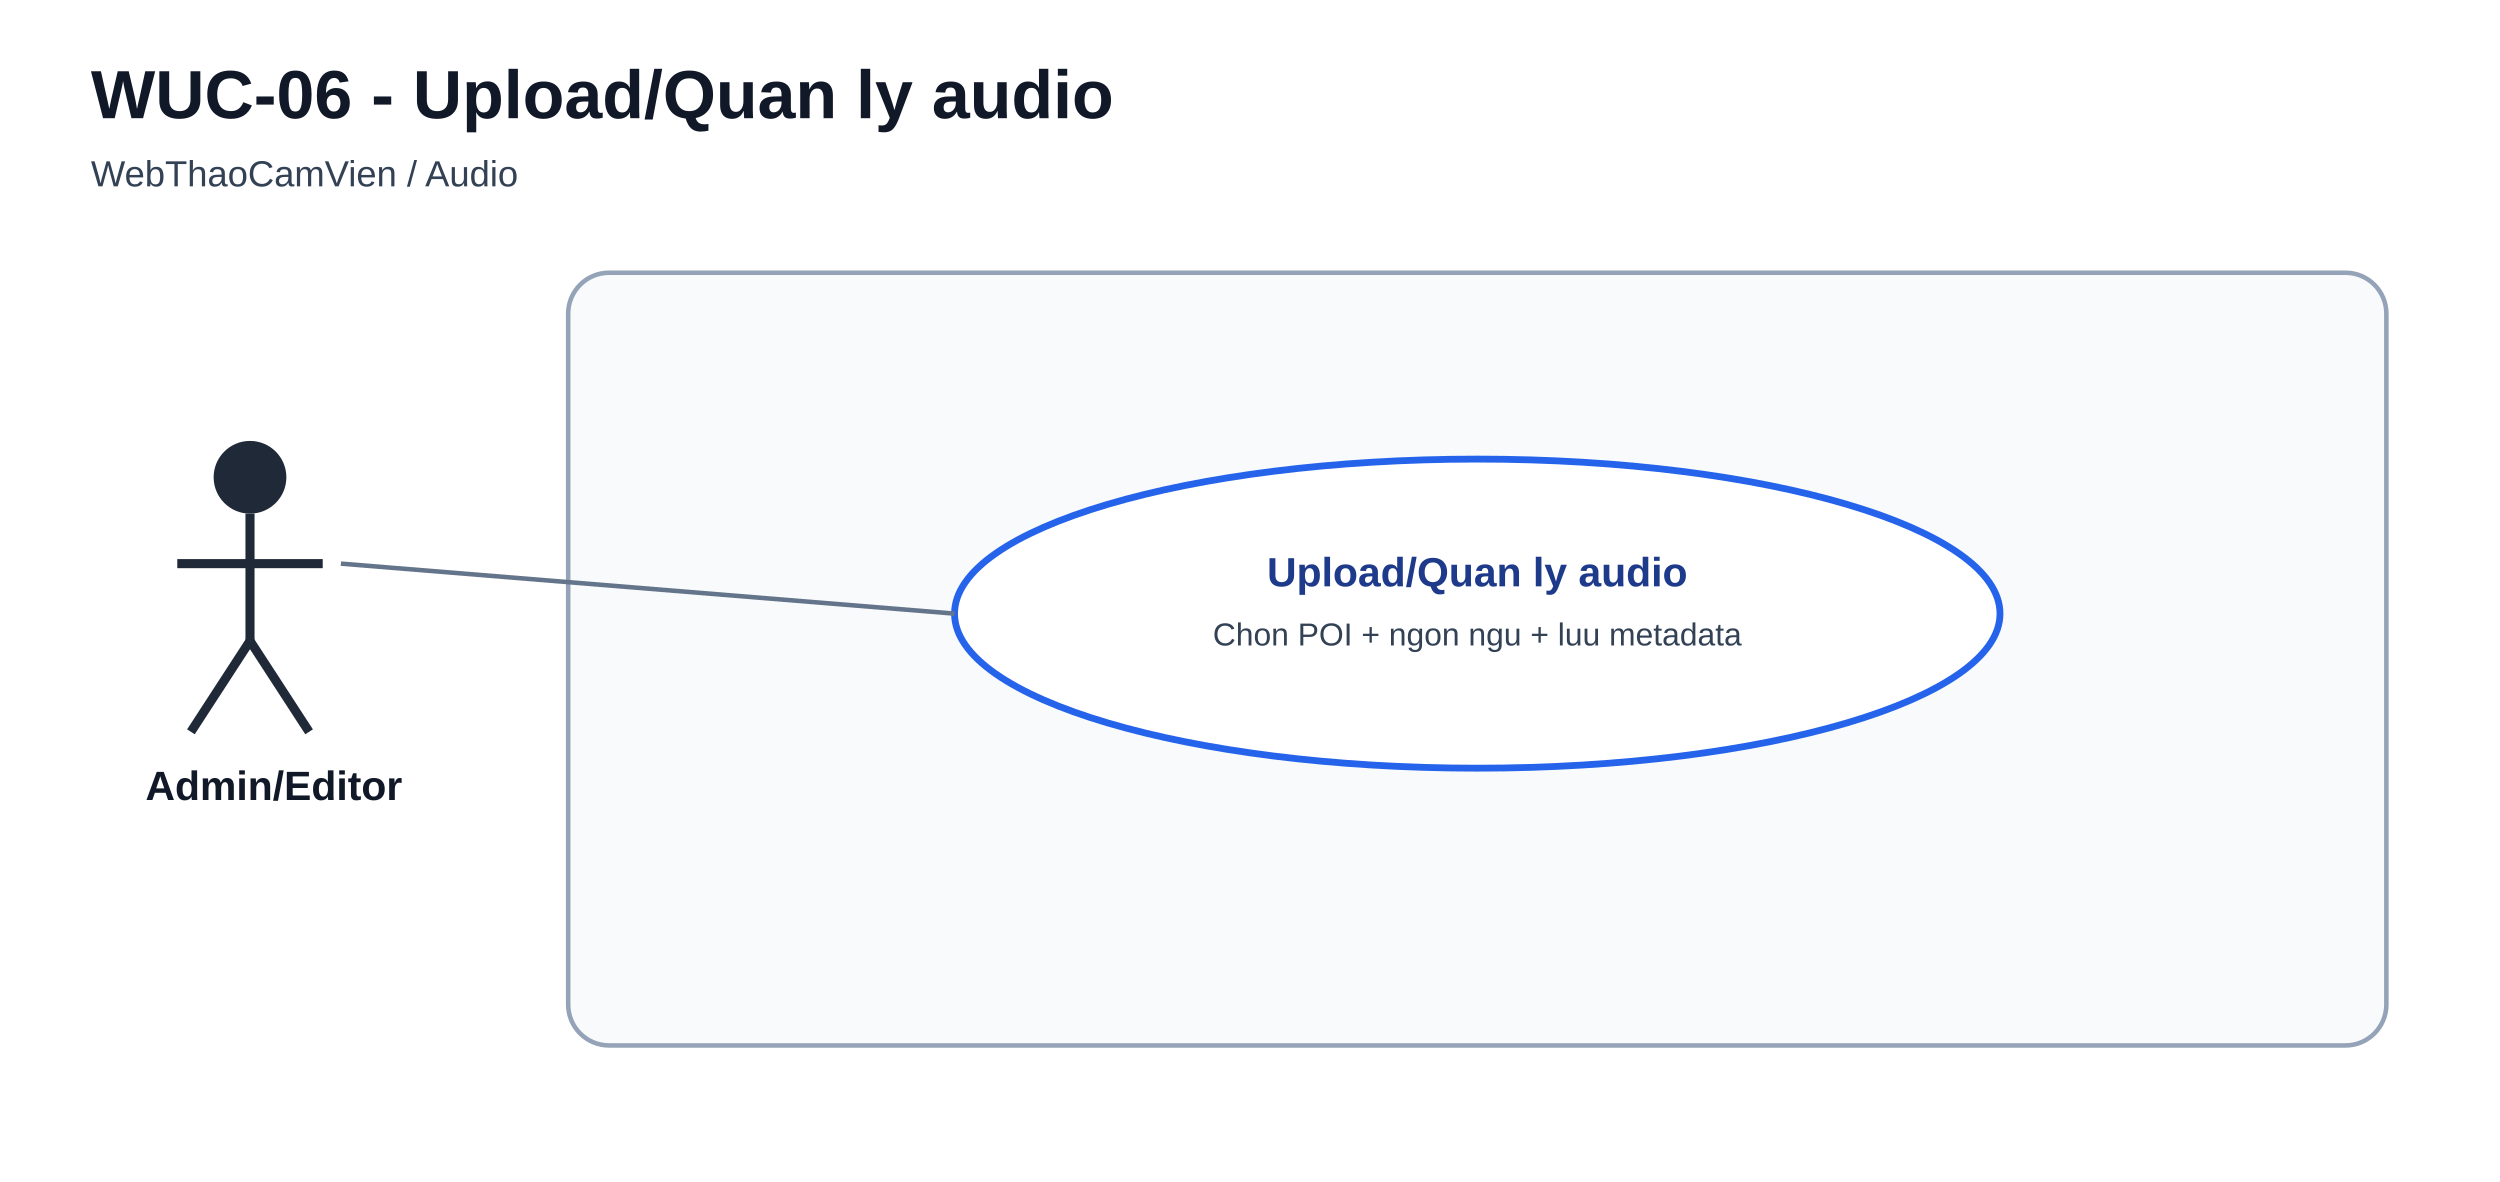
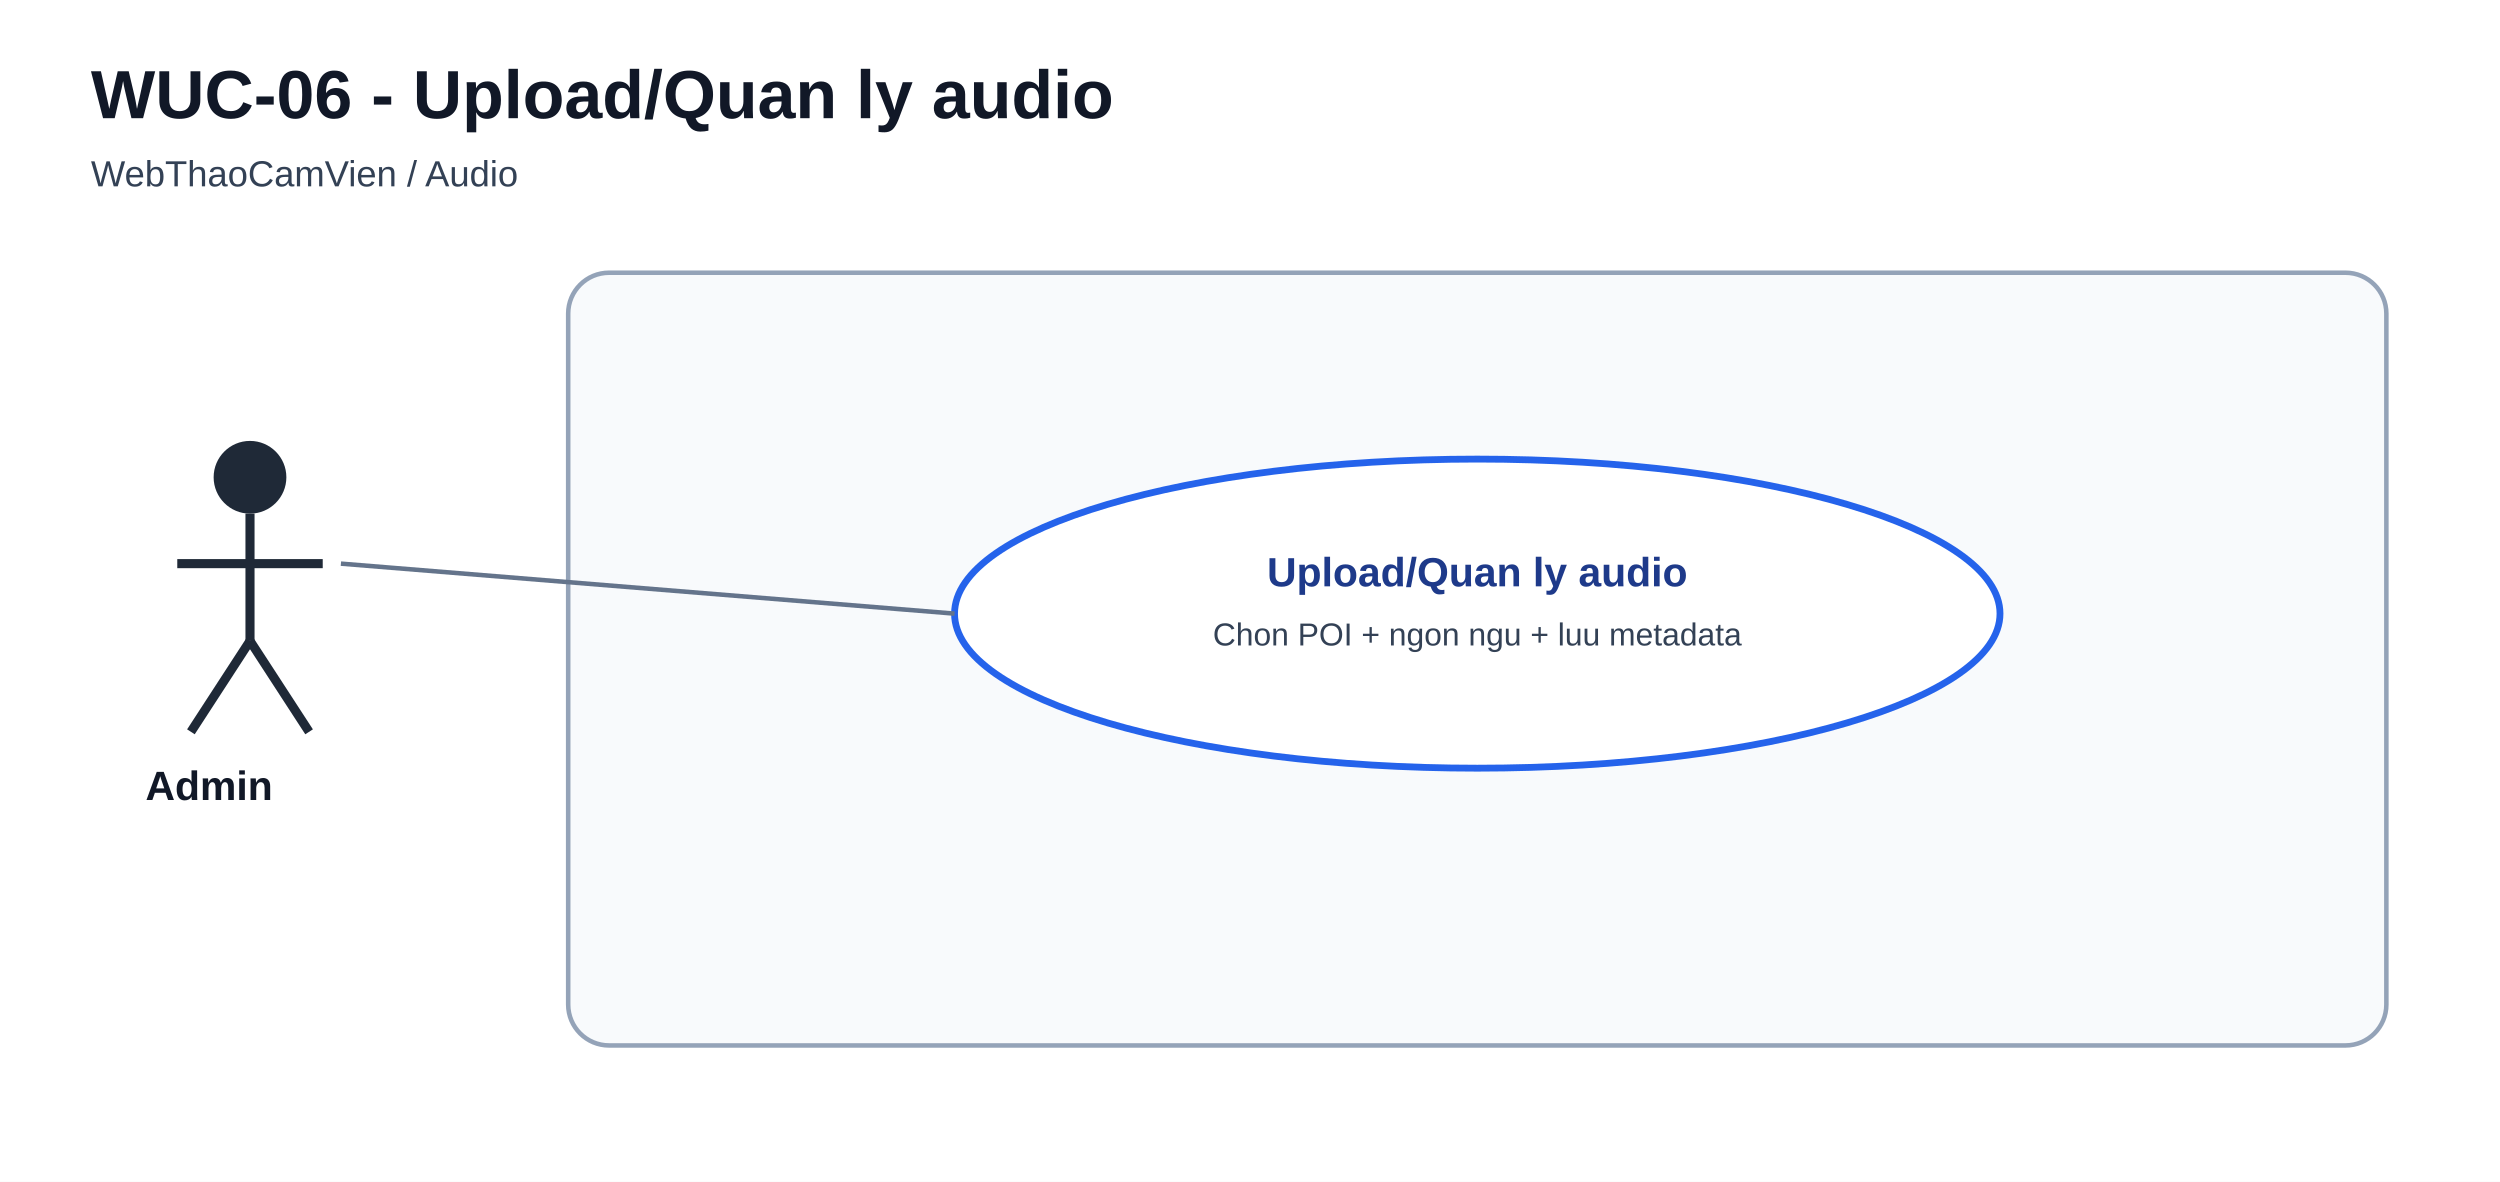
<svg xmlns="http://www.w3.org/2000/svg" width="1100" height="520" viewBox="0 0 1100 520">
  <rect width="1100" height="520" fill="#fff" />
  <text x="40" y="52" font-family="Segoe UI,Arial" font-size="30" font-weight="700" fill="#111827">WUC-06 - Upload/Quan ly audio</text>
  <text x="40" y="82" font-family="Segoe UI,Arial" font-size="16" fill="#334155">WebThaoCamVien / Audio</text>
  <rect x="250" y="120" width="800" height="340" rx="18" fill="#f8fafc" stroke="#94a3b8" stroke-width="2" />
  <circle cx="110" cy="210" r="16" fill="#1f2937" />
  <line x1="110" y1="226" x2="110" y2="282" stroke="#1f2937" stroke-width="4" />
  <line x1="78" y1="248" x2="142" y2="248" stroke="#1f2937" stroke-width="4" />
  <line x1="110" y1="282" x2="84" y2="322" stroke="#1f2937" stroke-width="4" />
  <line x1="110" y1="282" x2="136" y2="322" stroke="#1f2937" stroke-width="4" />
-   <text x="64" y="352" font-family="Segoe UI,Arial" font-size="18" font-weight="600" fill="#111827">Admin/Editor</text>
+   <text x="64" y="352" font-family="Segoe UI,Arial" font-size="18" font-weight="600" fill="#111827">Admin</text>
  <ellipse cx="650" cy="270" rx="230" ry="68" fill="#fff" stroke="#2563eb" stroke-width="3" />
  <text x="650" y="258" text-anchor="middle" font-family="Segoe UI,Arial" font-size="18" font-weight="700" fill="#1e3a8a">Upload/Quan ly audio</text>
  <text x="650" y="284" text-anchor="middle" font-family="Segoe UI,Arial" font-size="14" fill="#334155">Chon POI + ngon ngu + luu metadata</text>
  <line x1="150" y1="248" x2="420" y2="270" stroke="#64748b" stroke-width="2" />
</svg>
